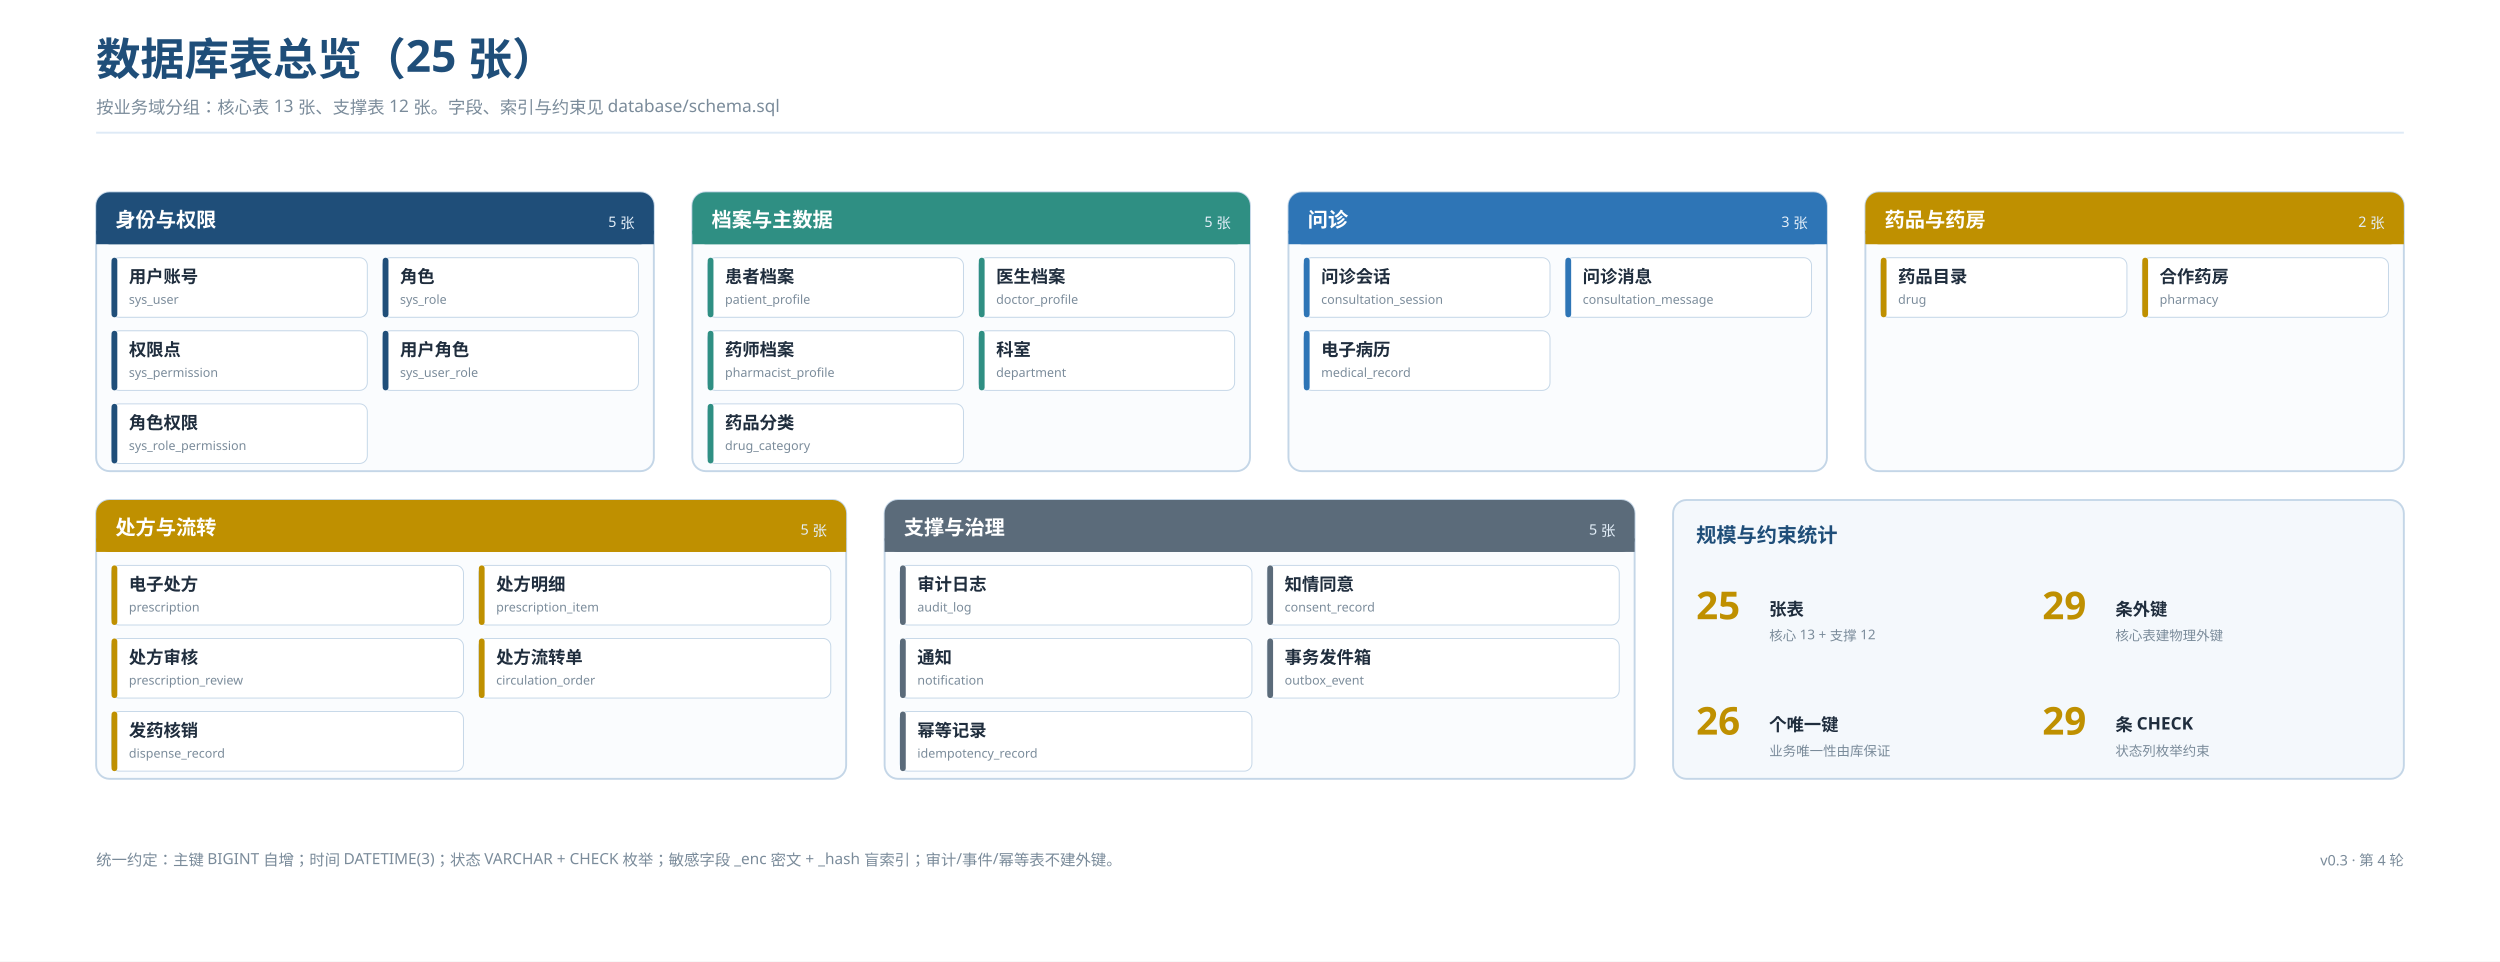
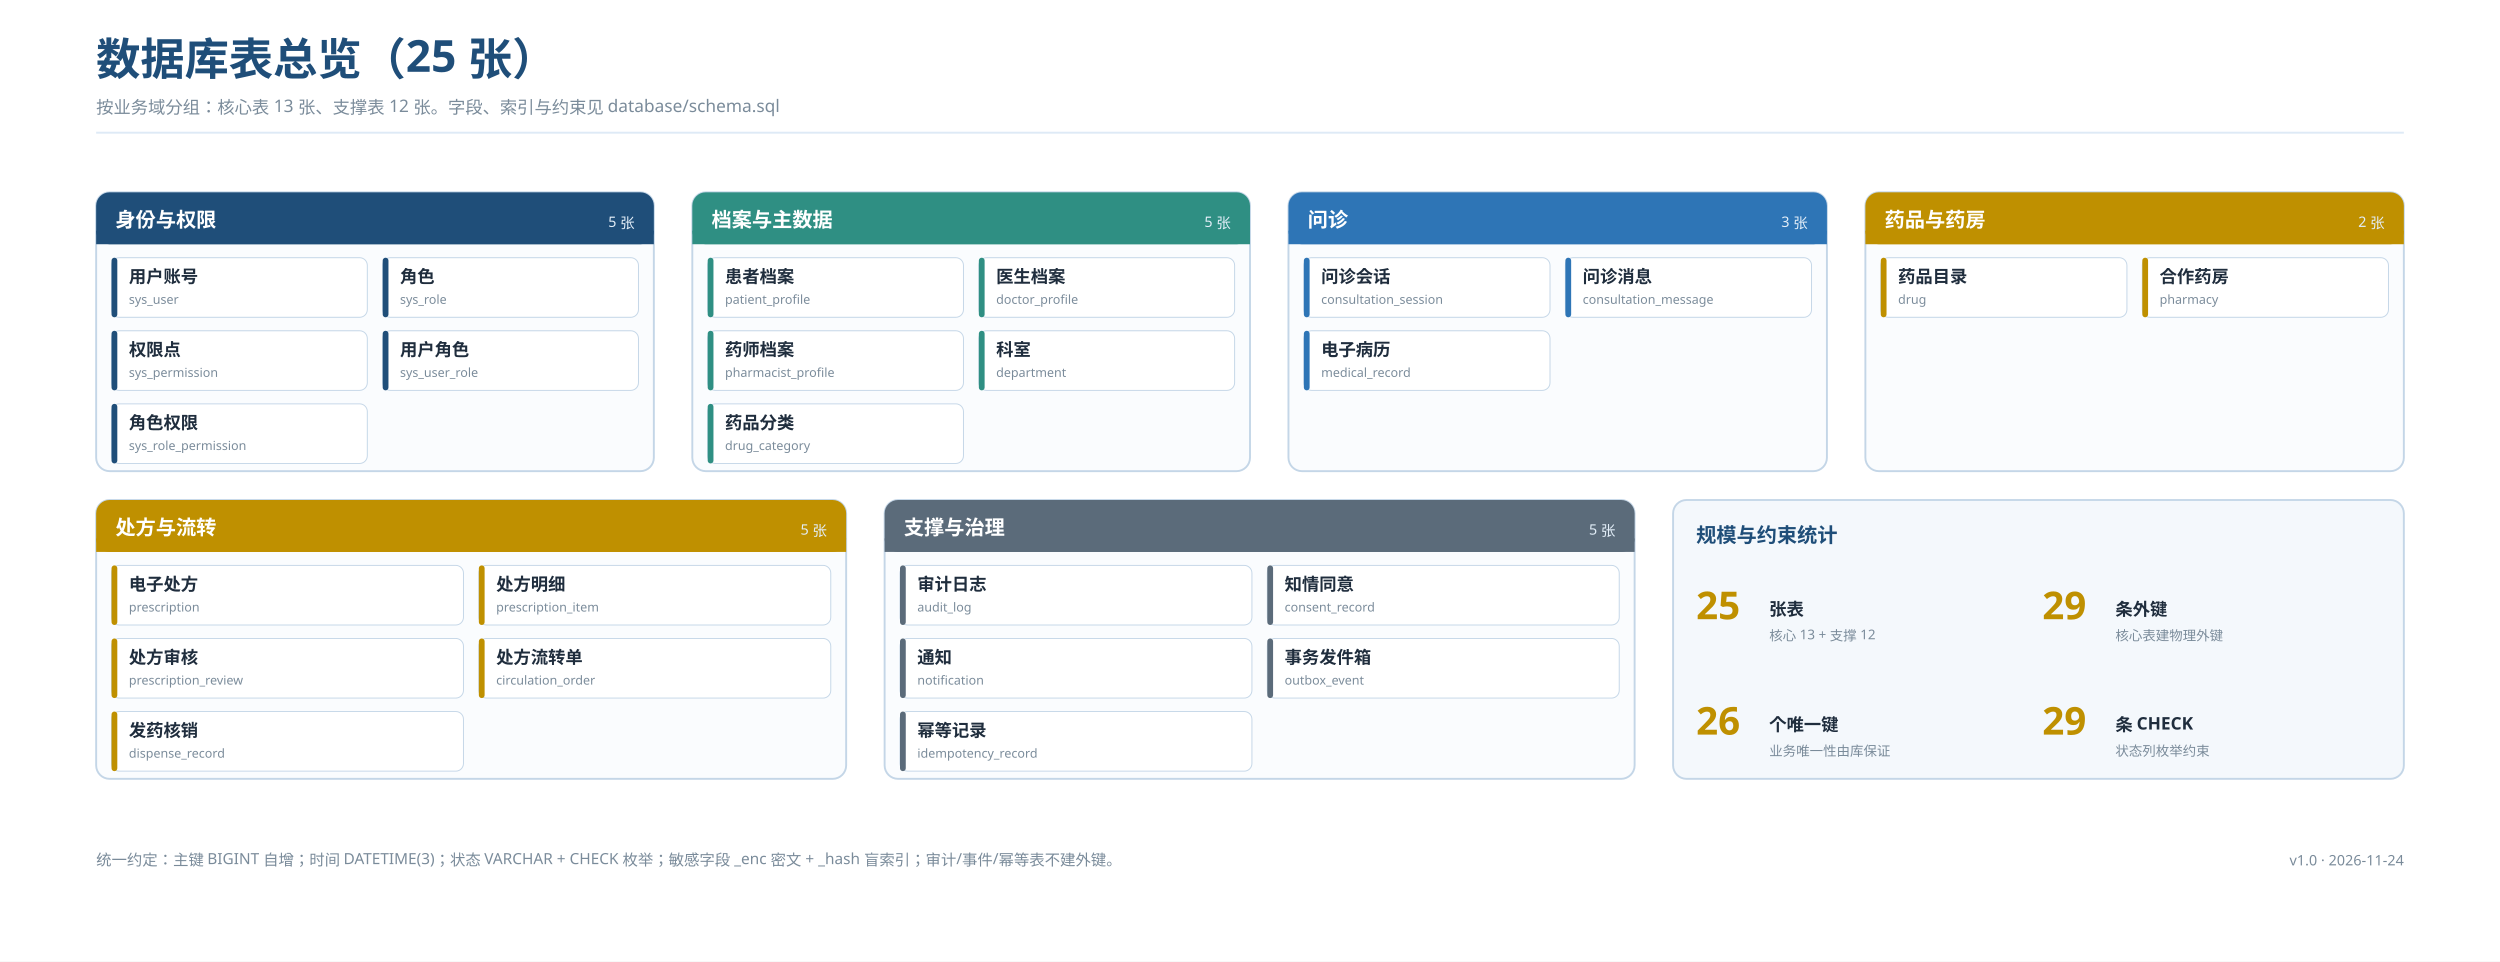
<svg xmlns="http://www.w3.org/2000/svg" width="2600" height="1000" viewBox="0 0 2600 1000">
  <rect width="2600" height="1000" fill="#FFFFFF" />
  <text x="100" y="78" font-family="Microsoft YaHei,Segoe UI,sans-serif" font-size="46" font-weight="bold" fill="#1F4E79" text-anchor="start">数据库表总览（25 张）</text>
  <text x="100" y="118" font-family="Microsoft YaHei,Segoe UI,sans-serif" font-size="18" font-weight="normal" fill="#7A8B9A" text-anchor="start">按业务域分组：核心表 13 张、支撑表 12 张。字段、索引与约束见 database/schema.sql</text>
  <polyline points="100,138 2500,138" fill="none" stroke="#DEEAF6" stroke-width="2" stroke-linejoin="round" />
  <rect x="100" y="200" width="580" height="290" rx="14" ry="14" fill="#FAFCFE" stroke="#C4D6E7" stroke-width="2" />
  <rect x="100" y="200" width="580" height="54" rx="14" ry="14" fill="#1F4E79" />
  <rect x="100" y="240" width="580" height="14" fill="#1F4E79" />
  <text x="120" y="236" font-family="Microsoft YaHei,Segoe UI,sans-serif" font-size="21" font-weight="bold" fill="#FFFFFF" text-anchor="start">身份与权限</text>
  <text x="660" y="236" font-family="Microsoft YaHei,Segoe UI,sans-serif" font-size="15" font-weight="normal" fill="#E3EEF8" text-anchor="end">5 张</text>
  <rect x="116" y="268" width="266" height="62" rx="8" ry="8" fill="#FFFFFF" stroke="#C4D6E7" stroke-width="1" />
  <rect x="116" y="268" width="6" height="62" rx="3" ry="3" fill="#1F4E79" />
  <text x="134" y="294" font-family="Microsoft YaHei,Segoe UI,sans-serif" font-size="18" font-weight="bold" fill="#1F2D3D" text-anchor="start">用户账号</text>
  <text x="134" y="316" font-family="Microsoft YaHei,Segoe UI,sans-serif" font-size="13" font-weight="normal" fill="#7A8B9A" text-anchor="start">sys_user</text>
  <rect x="398" y="268" width="266" height="62" rx="8" ry="8" fill="#FFFFFF" stroke="#C4D6E7" stroke-width="1" />
  <rect x="398" y="268" width="6" height="62" rx="3" ry="3" fill="#1F4E79" />
  <text x="416" y="294" font-family="Microsoft YaHei,Segoe UI,sans-serif" font-size="18" font-weight="bold" fill="#1F2D3D" text-anchor="start">角色</text>
  <text x="416" y="316" font-family="Microsoft YaHei,Segoe UI,sans-serif" font-size="13" font-weight="normal" fill="#7A8B9A" text-anchor="start">sys_role</text>
  <rect x="116" y="344" width="266" height="62" rx="8" ry="8" fill="#FFFFFF" stroke="#C4D6E7" stroke-width="1" />
  <rect x="116" y="344" width="6" height="62" rx="3" ry="3" fill="#1F4E79" />
  <text x="134" y="370" font-family="Microsoft YaHei,Segoe UI,sans-serif" font-size="18" font-weight="bold" fill="#1F2D3D" text-anchor="start">权限点</text>
  <text x="134" y="392" font-family="Microsoft YaHei,Segoe UI,sans-serif" font-size="13" font-weight="normal" fill="#7A8B9A" text-anchor="start">sys_permission</text>
  <rect x="398" y="344" width="266" height="62" rx="8" ry="8" fill="#FFFFFF" stroke="#C4D6E7" stroke-width="1" />
  <rect x="398" y="344" width="6" height="62" rx="3" ry="3" fill="#1F4E79" />
  <text x="416" y="370" font-family="Microsoft YaHei,Segoe UI,sans-serif" font-size="18" font-weight="bold" fill="#1F2D3D" text-anchor="start">用户角色</text>
  <text x="416" y="392" font-family="Microsoft YaHei,Segoe UI,sans-serif" font-size="13" font-weight="normal" fill="#7A8B9A" text-anchor="start">sys_user_role</text>
  <rect x="116" y="420" width="266" height="62" rx="8" ry="8" fill="#FFFFFF" stroke="#C4D6E7" stroke-width="1" />
  <rect x="116" y="420" width="6" height="62" rx="3" ry="3" fill="#1F4E79" />
  <text x="134" y="446" font-family="Microsoft YaHei,Segoe UI,sans-serif" font-size="18" font-weight="bold" fill="#1F2D3D" text-anchor="start">角色权限</text>
  <text x="134" y="468" font-family="Microsoft YaHei,Segoe UI,sans-serif" font-size="13" font-weight="normal" fill="#7A8B9A" text-anchor="start">sys_role_permission</text>
  <rect x="720" y="200" width="580" height="290" rx="14" ry="14" fill="#FAFCFE" stroke="#C4D6E7" stroke-width="2" />
  <rect x="720" y="200" width="580" height="54" rx="14" ry="14" fill="#2F8F83" />
  <rect x="720" y="240" width="580" height="14" fill="#2F8F83" />
  <text x="740" y="236" font-family="Microsoft YaHei,Segoe UI,sans-serif" font-size="21" font-weight="bold" fill="#FFFFFF" text-anchor="start">档案与主数据</text>
  <text x="1280" y="236" font-family="Microsoft YaHei,Segoe UI,sans-serif" font-size="15" font-weight="normal" fill="#E3EEF8" text-anchor="end">5 张</text>
  <rect x="736" y="268" width="266" height="62" rx="8" ry="8" fill="#FFFFFF" stroke="#C4D6E7" stroke-width="1" />
  <rect x="736" y="268" width="6" height="62" rx="3" ry="3" fill="#2F8F83" />
  <text x="754" y="294" font-family="Microsoft YaHei,Segoe UI,sans-serif" font-size="18" font-weight="bold" fill="#1F2D3D" text-anchor="start">患者档案</text>
  <text x="754" y="316" font-family="Microsoft YaHei,Segoe UI,sans-serif" font-size="13" font-weight="normal" fill="#7A8B9A" text-anchor="start">patient_profile</text>
  <rect x="1018" y="268" width="266" height="62" rx="8" ry="8" fill="#FFFFFF" stroke="#C4D6E7" stroke-width="1" />
  <rect x="1018" y="268" width="6" height="62" rx="3" ry="3" fill="#2F8F83" />
  <text x="1036" y="294" font-family="Microsoft YaHei,Segoe UI,sans-serif" font-size="18" font-weight="bold" fill="#1F2D3D" text-anchor="start">医生档案</text>
  <text x="1036" y="316" font-family="Microsoft YaHei,Segoe UI,sans-serif" font-size="13" font-weight="normal" fill="#7A8B9A" text-anchor="start">doctor_profile</text>
  <rect x="736" y="344" width="266" height="62" rx="8" ry="8" fill="#FFFFFF" stroke="#C4D6E7" stroke-width="1" />
  <rect x="736" y="344" width="6" height="62" rx="3" ry="3" fill="#2F8F83" />
  <text x="754" y="370" font-family="Microsoft YaHei,Segoe UI,sans-serif" font-size="18" font-weight="bold" fill="#1F2D3D" text-anchor="start">药师档案</text>
  <text x="754" y="392" font-family="Microsoft YaHei,Segoe UI,sans-serif" font-size="13" font-weight="normal" fill="#7A8B9A" text-anchor="start">pharmacist_profile</text>
  <rect x="1018" y="344" width="266" height="62" rx="8" ry="8" fill="#FFFFFF" stroke="#C4D6E7" stroke-width="1" />
  <rect x="1018" y="344" width="6" height="62" rx="3" ry="3" fill="#2F8F83" />
  <text x="1036" y="370" font-family="Microsoft YaHei,Segoe UI,sans-serif" font-size="18" font-weight="bold" fill="#1F2D3D" text-anchor="start">科室</text>
  <text x="1036" y="392" font-family="Microsoft YaHei,Segoe UI,sans-serif" font-size="13" font-weight="normal" fill="#7A8B9A" text-anchor="start">department</text>
  <rect x="736" y="420" width="266" height="62" rx="8" ry="8" fill="#FFFFFF" stroke="#C4D6E7" stroke-width="1" />
  <rect x="736" y="420" width="6" height="62" rx="3" ry="3" fill="#2F8F83" />
  <text x="754" y="446" font-family="Microsoft YaHei,Segoe UI,sans-serif" font-size="18" font-weight="bold" fill="#1F2D3D" text-anchor="start">药品分类</text>
  <text x="754" y="468" font-family="Microsoft YaHei,Segoe UI,sans-serif" font-size="13" font-weight="normal" fill="#7A8B9A" text-anchor="start">drug_category</text>
  <rect x="1340" y="200" width="560" height="290" rx="14" ry="14" fill="#FAFCFE" stroke="#C4D6E7" stroke-width="2" />
  <rect x="1340" y="200" width="560" height="54" rx="14" ry="14" fill="#2E75B6" />
  <rect x="1340" y="240" width="560" height="14" fill="#2E75B6" />
  <text x="1360" y="236" font-family="Microsoft YaHei,Segoe UI,sans-serif" font-size="21" font-weight="bold" fill="#FFFFFF" text-anchor="start">问诊</text>
  <text x="1880" y="236" font-family="Microsoft YaHei,Segoe UI,sans-serif" font-size="15" font-weight="normal" fill="#E3EEF8" text-anchor="end">3 张</text>
  <rect x="1356" y="268" width="256" height="62" rx="8" ry="8" fill="#FFFFFF" stroke="#C4D6E7" stroke-width="1" />
  <rect x="1356" y="268" width="6" height="62" rx="3" ry="3" fill="#2E75B6" />
  <text x="1374" y="294" font-family="Microsoft YaHei,Segoe UI,sans-serif" font-size="18" font-weight="bold" fill="#1F2D3D" text-anchor="start">问诊会话</text>
  <text x="1374" y="316" font-family="Microsoft YaHei,Segoe UI,sans-serif" font-size="13" font-weight="normal" fill="#7A8B9A" text-anchor="start">consultation_session</text>
  <rect x="1628" y="268" width="256" height="62" rx="8" ry="8" fill="#FFFFFF" stroke="#C4D6E7" stroke-width="1" />
  <rect x="1628" y="268" width="6" height="62" rx="3" ry="3" fill="#2E75B6" />
  <text x="1646" y="294" font-family="Microsoft YaHei,Segoe UI,sans-serif" font-size="18" font-weight="bold" fill="#1F2D3D" text-anchor="start">问诊消息</text>
  <text x="1646" y="316" font-family="Microsoft YaHei,Segoe UI,sans-serif" font-size="13" font-weight="normal" fill="#7A8B9A" text-anchor="start">consultation_message</text>
  <rect x="1356" y="344" width="256" height="62" rx="8" ry="8" fill="#FFFFFF" stroke="#C4D6E7" stroke-width="1" />
  <rect x="1356" y="344" width="6" height="62" rx="3" ry="3" fill="#2E75B6" />
  <text x="1374" y="370" font-family="Microsoft YaHei,Segoe UI,sans-serif" font-size="18" font-weight="bold" fill="#1F2D3D" text-anchor="start">电子病历</text>
  <text x="1374" y="392" font-family="Microsoft YaHei,Segoe UI,sans-serif" font-size="13" font-weight="normal" fill="#7A8B9A" text-anchor="start">medical_record</text>
  <rect x="1940" y="200" width="560" height="290" rx="14" ry="14" fill="#FAFCFE" stroke="#C4D6E7" stroke-width="2" />
  <rect x="1940" y="200" width="560" height="54" rx="14" ry="14" fill="#BF9000" />
  <rect x="1940" y="240" width="560" height="14" fill="#BF9000" />
  <text x="1960" y="236" font-family="Microsoft YaHei,Segoe UI,sans-serif" font-size="21" font-weight="bold" fill="#FFFFFF" text-anchor="start">药品与药房</text>
  <text x="2480" y="236" font-family="Microsoft YaHei,Segoe UI,sans-serif" font-size="15" font-weight="normal" fill="#E3EEF8" text-anchor="end">2 张</text>
  <rect x="1956" y="268" width="256" height="62" rx="8" ry="8" fill="#FFFFFF" stroke="#C4D6E7" stroke-width="1" />
  <rect x="1956" y="268" width="6" height="62" rx="3" ry="3" fill="#BF9000" />
  <text x="1974" y="294" font-family="Microsoft YaHei,Segoe UI,sans-serif" font-size="18" font-weight="bold" fill="#1F2D3D" text-anchor="start">药品目录</text>
  <text x="1974" y="316" font-family="Microsoft YaHei,Segoe UI,sans-serif" font-size="13" font-weight="normal" fill="#7A8B9A" text-anchor="start">drug</text>
  <rect x="2228" y="268" width="256" height="62" rx="8" ry="8" fill="#FFFFFF" stroke="#C4D6E7" stroke-width="1" />
  <rect x="2228" y="268" width="6" height="62" rx="3" ry="3" fill="#BF9000" />
  <text x="2246" y="294" font-family="Microsoft YaHei,Segoe UI,sans-serif" font-size="18" font-weight="bold" fill="#1F2D3D" text-anchor="start">合作药房</text>
  <text x="2246" y="316" font-family="Microsoft YaHei,Segoe UI,sans-serif" font-size="13" font-weight="normal" fill="#7A8B9A" text-anchor="start">pharmacy</text>
  <rect x="100" y="520" width="780" height="290" rx="14" ry="14" fill="#FAFCFE" stroke="#C4D6E7" stroke-width="2" />
  <rect x="100" y="520" width="780" height="54" rx="14" ry="14" fill="#BF9000" />
  <rect x="100" y="560" width="780" height="14" fill="#BF9000" />
  <text x="120" y="556" font-family="Microsoft YaHei,Segoe UI,sans-serif" font-size="21" font-weight="bold" fill="#FFFFFF" text-anchor="start">处方与流转</text>
  <text x="860" y="556" font-family="Microsoft YaHei,Segoe UI,sans-serif" font-size="15" font-weight="normal" fill="#E3EEF8" text-anchor="end">5 张</text>
  <rect x="116" y="588" width="366" height="62" rx="8" ry="8" fill="#FFFFFF" stroke="#C4D6E7" stroke-width="1" />
  <rect x="116" y="588" width="6" height="62" rx="3" ry="3" fill="#BF9000" />
  <text x="134" y="614" font-family="Microsoft YaHei,Segoe UI,sans-serif" font-size="18" font-weight="bold" fill="#1F2D3D" text-anchor="start">电子处方</text>
  <text x="134" y="636" font-family="Microsoft YaHei,Segoe UI,sans-serif" font-size="13" font-weight="normal" fill="#7A8B9A" text-anchor="start">prescription</text>
  <rect x="498" y="588" width="366" height="62" rx="8" ry="8" fill="#FFFFFF" stroke="#C4D6E7" stroke-width="1" />
  <rect x="498" y="588" width="6" height="62" rx="3" ry="3" fill="#BF9000" />
  <text x="516" y="614" font-family="Microsoft YaHei,Segoe UI,sans-serif" font-size="18" font-weight="bold" fill="#1F2D3D" text-anchor="start">处方明细</text>
  <text x="516" y="636" font-family="Microsoft YaHei,Segoe UI,sans-serif" font-size="13" font-weight="normal" fill="#7A8B9A" text-anchor="start">prescription_item</text>
  <rect x="116" y="664" width="366" height="62" rx="8" ry="8" fill="#FFFFFF" stroke="#C4D6E7" stroke-width="1" />
  <rect x="116" y="664" width="6" height="62" rx="3" ry="3" fill="#BF9000" />
  <text x="134" y="690" font-family="Microsoft YaHei,Segoe UI,sans-serif" font-size="18" font-weight="bold" fill="#1F2D3D" text-anchor="start">处方审核</text>
  <text x="134" y="712" font-family="Microsoft YaHei,Segoe UI,sans-serif" font-size="13" font-weight="normal" fill="#7A8B9A" text-anchor="start">prescription_review</text>
  <rect x="498" y="664" width="366" height="62" rx="8" ry="8" fill="#FFFFFF" stroke="#C4D6E7" stroke-width="1" />
  <rect x="498" y="664" width="6" height="62" rx="3" ry="3" fill="#BF9000" />
  <text x="516" y="690" font-family="Microsoft YaHei,Segoe UI,sans-serif" font-size="18" font-weight="bold" fill="#1F2D3D" text-anchor="start">处方流转单</text>
  <text x="516" y="712" font-family="Microsoft YaHei,Segoe UI,sans-serif" font-size="13" font-weight="normal" fill="#7A8B9A" text-anchor="start">circulation_order</text>
  <rect x="116" y="740" width="366" height="62" rx="8" ry="8" fill="#FFFFFF" stroke="#C4D6E7" stroke-width="1" />
  <rect x="116" y="740" width="6" height="62" rx="3" ry="3" fill="#BF9000" />
  <text x="134" y="766" font-family="Microsoft YaHei,Segoe UI,sans-serif" font-size="18" font-weight="bold" fill="#1F2D3D" text-anchor="start">发药核销</text>
  <text x="134" y="788" font-family="Microsoft YaHei,Segoe UI,sans-serif" font-size="13" font-weight="normal" fill="#7A8B9A" text-anchor="start">dispense_record</text>
  <rect x="920" y="520" width="780" height="290" rx="14" ry="14" fill="#FAFCFE" stroke="#C4D6E7" stroke-width="2" />
  <rect x="920" y="520" width="780" height="54" rx="14" ry="14" fill="#5B6B7A" />
  <rect x="920" y="560" width="780" height="14" fill="#5B6B7A" />
  <text x="940" y="556" font-family="Microsoft YaHei,Segoe UI,sans-serif" font-size="21" font-weight="bold" fill="#FFFFFF" text-anchor="start">支撑与治理</text>
  <text x="1680" y="556" font-family="Microsoft YaHei,Segoe UI,sans-serif" font-size="15" font-weight="normal" fill="#E3EEF8" text-anchor="end">5 张</text>
  <rect x="936" y="588" width="366" height="62" rx="8" ry="8" fill="#FFFFFF" stroke="#C4D6E7" stroke-width="1" />
  <rect x="936" y="588" width="6" height="62" rx="3" ry="3" fill="#5B6B7A" />
  <text x="954" y="614" font-family="Microsoft YaHei,Segoe UI,sans-serif" font-size="18" font-weight="bold" fill="#1F2D3D" text-anchor="start">审计日志</text>
  <text x="954" y="636" font-family="Microsoft YaHei,Segoe UI,sans-serif" font-size="13" font-weight="normal" fill="#7A8B9A" text-anchor="start">audit_log</text>
  <rect x="1318" y="588" width="366" height="62" rx="8" ry="8" fill="#FFFFFF" stroke="#C4D6E7" stroke-width="1" />
  <rect x="1318" y="588" width="6" height="62" rx="3" ry="3" fill="#5B6B7A" />
  <text x="1336" y="614" font-family="Microsoft YaHei,Segoe UI,sans-serif" font-size="18" font-weight="bold" fill="#1F2D3D" text-anchor="start">知情同意</text>
  <text x="1336" y="636" font-family="Microsoft YaHei,Segoe UI,sans-serif" font-size="13" font-weight="normal" fill="#7A8B9A" text-anchor="start">consent_record</text>
  <rect x="936" y="664" width="366" height="62" rx="8" ry="8" fill="#FFFFFF" stroke="#C4D6E7" stroke-width="1" />
  <rect x="936" y="664" width="6" height="62" rx="3" ry="3" fill="#5B6B7A" />
  <text x="954" y="690" font-family="Microsoft YaHei,Segoe UI,sans-serif" font-size="18" font-weight="bold" fill="#1F2D3D" text-anchor="start">通知</text>
  <text x="954" y="712" font-family="Microsoft YaHei,Segoe UI,sans-serif" font-size="13" font-weight="normal" fill="#7A8B9A" text-anchor="start">notification</text>
  <rect x="1318" y="664" width="366" height="62" rx="8" ry="8" fill="#FFFFFF" stroke="#C4D6E7" stroke-width="1" />
  <rect x="1318" y="664" width="6" height="62" rx="3" ry="3" fill="#5B6B7A" />
  <text x="1336" y="690" font-family="Microsoft YaHei,Segoe UI,sans-serif" font-size="18" font-weight="bold" fill="#1F2D3D" text-anchor="start">事务发件箱</text>
  <text x="1336" y="712" font-family="Microsoft YaHei,Segoe UI,sans-serif" font-size="13" font-weight="normal" fill="#7A8B9A" text-anchor="start">outbox_event</text>
  <rect x="936" y="740" width="366" height="62" rx="8" ry="8" fill="#FFFFFF" stroke="#C4D6E7" stroke-width="1" />
  <rect x="936" y="740" width="6" height="62" rx="3" ry="3" fill="#5B6B7A" />
  <text x="954" y="766" font-family="Microsoft YaHei,Segoe UI,sans-serif" font-size="18" font-weight="bold" fill="#1F2D3D" text-anchor="start">幂等记录</text>
  <text x="954" y="788" font-family="Microsoft YaHei,Segoe UI,sans-serif" font-size="13" font-weight="normal" fill="#7A8B9A" text-anchor="start">idempotency_record</text>
  <rect x="1740" y="520" width="760" height="290" rx="14" ry="14" fill="#F4F8FC" stroke="#C4D6E7" stroke-width="2" />
  <text x="1764" y="564" font-family="Microsoft YaHei,Segoe UI,sans-serif" font-size="21" font-weight="bold" fill="#1F4E79" text-anchor="start">规模与约束统计</text>
  <text x="1764" y="644" font-family="Microsoft YaHei,Segoe UI,sans-serif" font-size="40" font-weight="bold" fill="#BF9000" text-anchor="start">25</text>
  <text x="1840" y="640" font-family="Microsoft YaHei,Segoe UI,sans-serif" font-size="18" font-weight="bold" fill="#1F2D3D" text-anchor="start">张表</text>
  <text x="1840" y="666" font-family="Microsoft YaHei,Segoe UI,sans-serif" font-size="14" font-weight="normal" fill="#7A8B9A" text-anchor="start">核心 13 + 支撑 12</text>
  <text x="2124" y="644" font-family="Microsoft YaHei,Segoe UI,sans-serif" font-size="40" font-weight="bold" fill="#BF9000" text-anchor="start">29</text>
  <text x="2200" y="640" font-family="Microsoft YaHei,Segoe UI,sans-serif" font-size="18" font-weight="bold" fill="#1F2D3D" text-anchor="start">条外键</text>
  <text x="2200" y="666" font-family="Microsoft YaHei,Segoe UI,sans-serif" font-size="14" font-weight="normal" fill="#7A8B9A" text-anchor="start">核心表建物理外键</text>
  <text x="1764" y="764" font-family="Microsoft YaHei,Segoe UI,sans-serif" font-size="40" font-weight="bold" fill="#BF9000" text-anchor="start">26</text>
  <text x="1840" y="760" font-family="Microsoft YaHei,Segoe UI,sans-serif" font-size="18" font-weight="bold" fill="#1F2D3D" text-anchor="start">个唯一键</text>
  <text x="1840" y="786" font-family="Microsoft YaHei,Segoe UI,sans-serif" font-size="14" font-weight="normal" fill="#7A8B9A" text-anchor="start">业务唯一性由库保证</text>
  <text x="2124" y="764" font-family="Microsoft YaHei,Segoe UI,sans-serif" font-size="40" font-weight="bold" fill="#BF9000" text-anchor="start">29</text>
  <text x="2200" y="760" font-family="Microsoft YaHei,Segoe UI,sans-serif" font-size="18" font-weight="bold" fill="#1F2D3D" text-anchor="start">条 CHECK</text>
  <text x="2200" y="786" font-family="Microsoft YaHei,Segoe UI,sans-serif" font-size="14" font-weight="normal" fill="#7A8B9A" text-anchor="start">状态列枚举约束</text>
  <text x="100" y="900" font-family="Microsoft YaHei,Segoe UI,sans-serif" font-size="16" font-weight="normal" fill="#7A8B9A" text-anchor="start">统一约定：主键 BIGINT 自增；时间 DATETIME(3)；状态 VARCHAR + CHECK 枚举；敏感字段 _enc 密文 + _hash 盲索引；审计/事件/幂等表不建外键。</text>
-   <text x="2500" y="900" font-family="Microsoft YaHei,Segoe UI,sans-serif" font-size="15" font-weight="normal" fill="#7A8B9A" text-anchor="end">v0.3 · 第 4 轮</text>
+   <text x="2500" y="900" font-family="Microsoft YaHei,Segoe UI,sans-serif" font-size="15" font-weight="normal" fill="#7A8B9A" text-anchor="end">v1.0 · 2026-11-24</text>
</svg>
